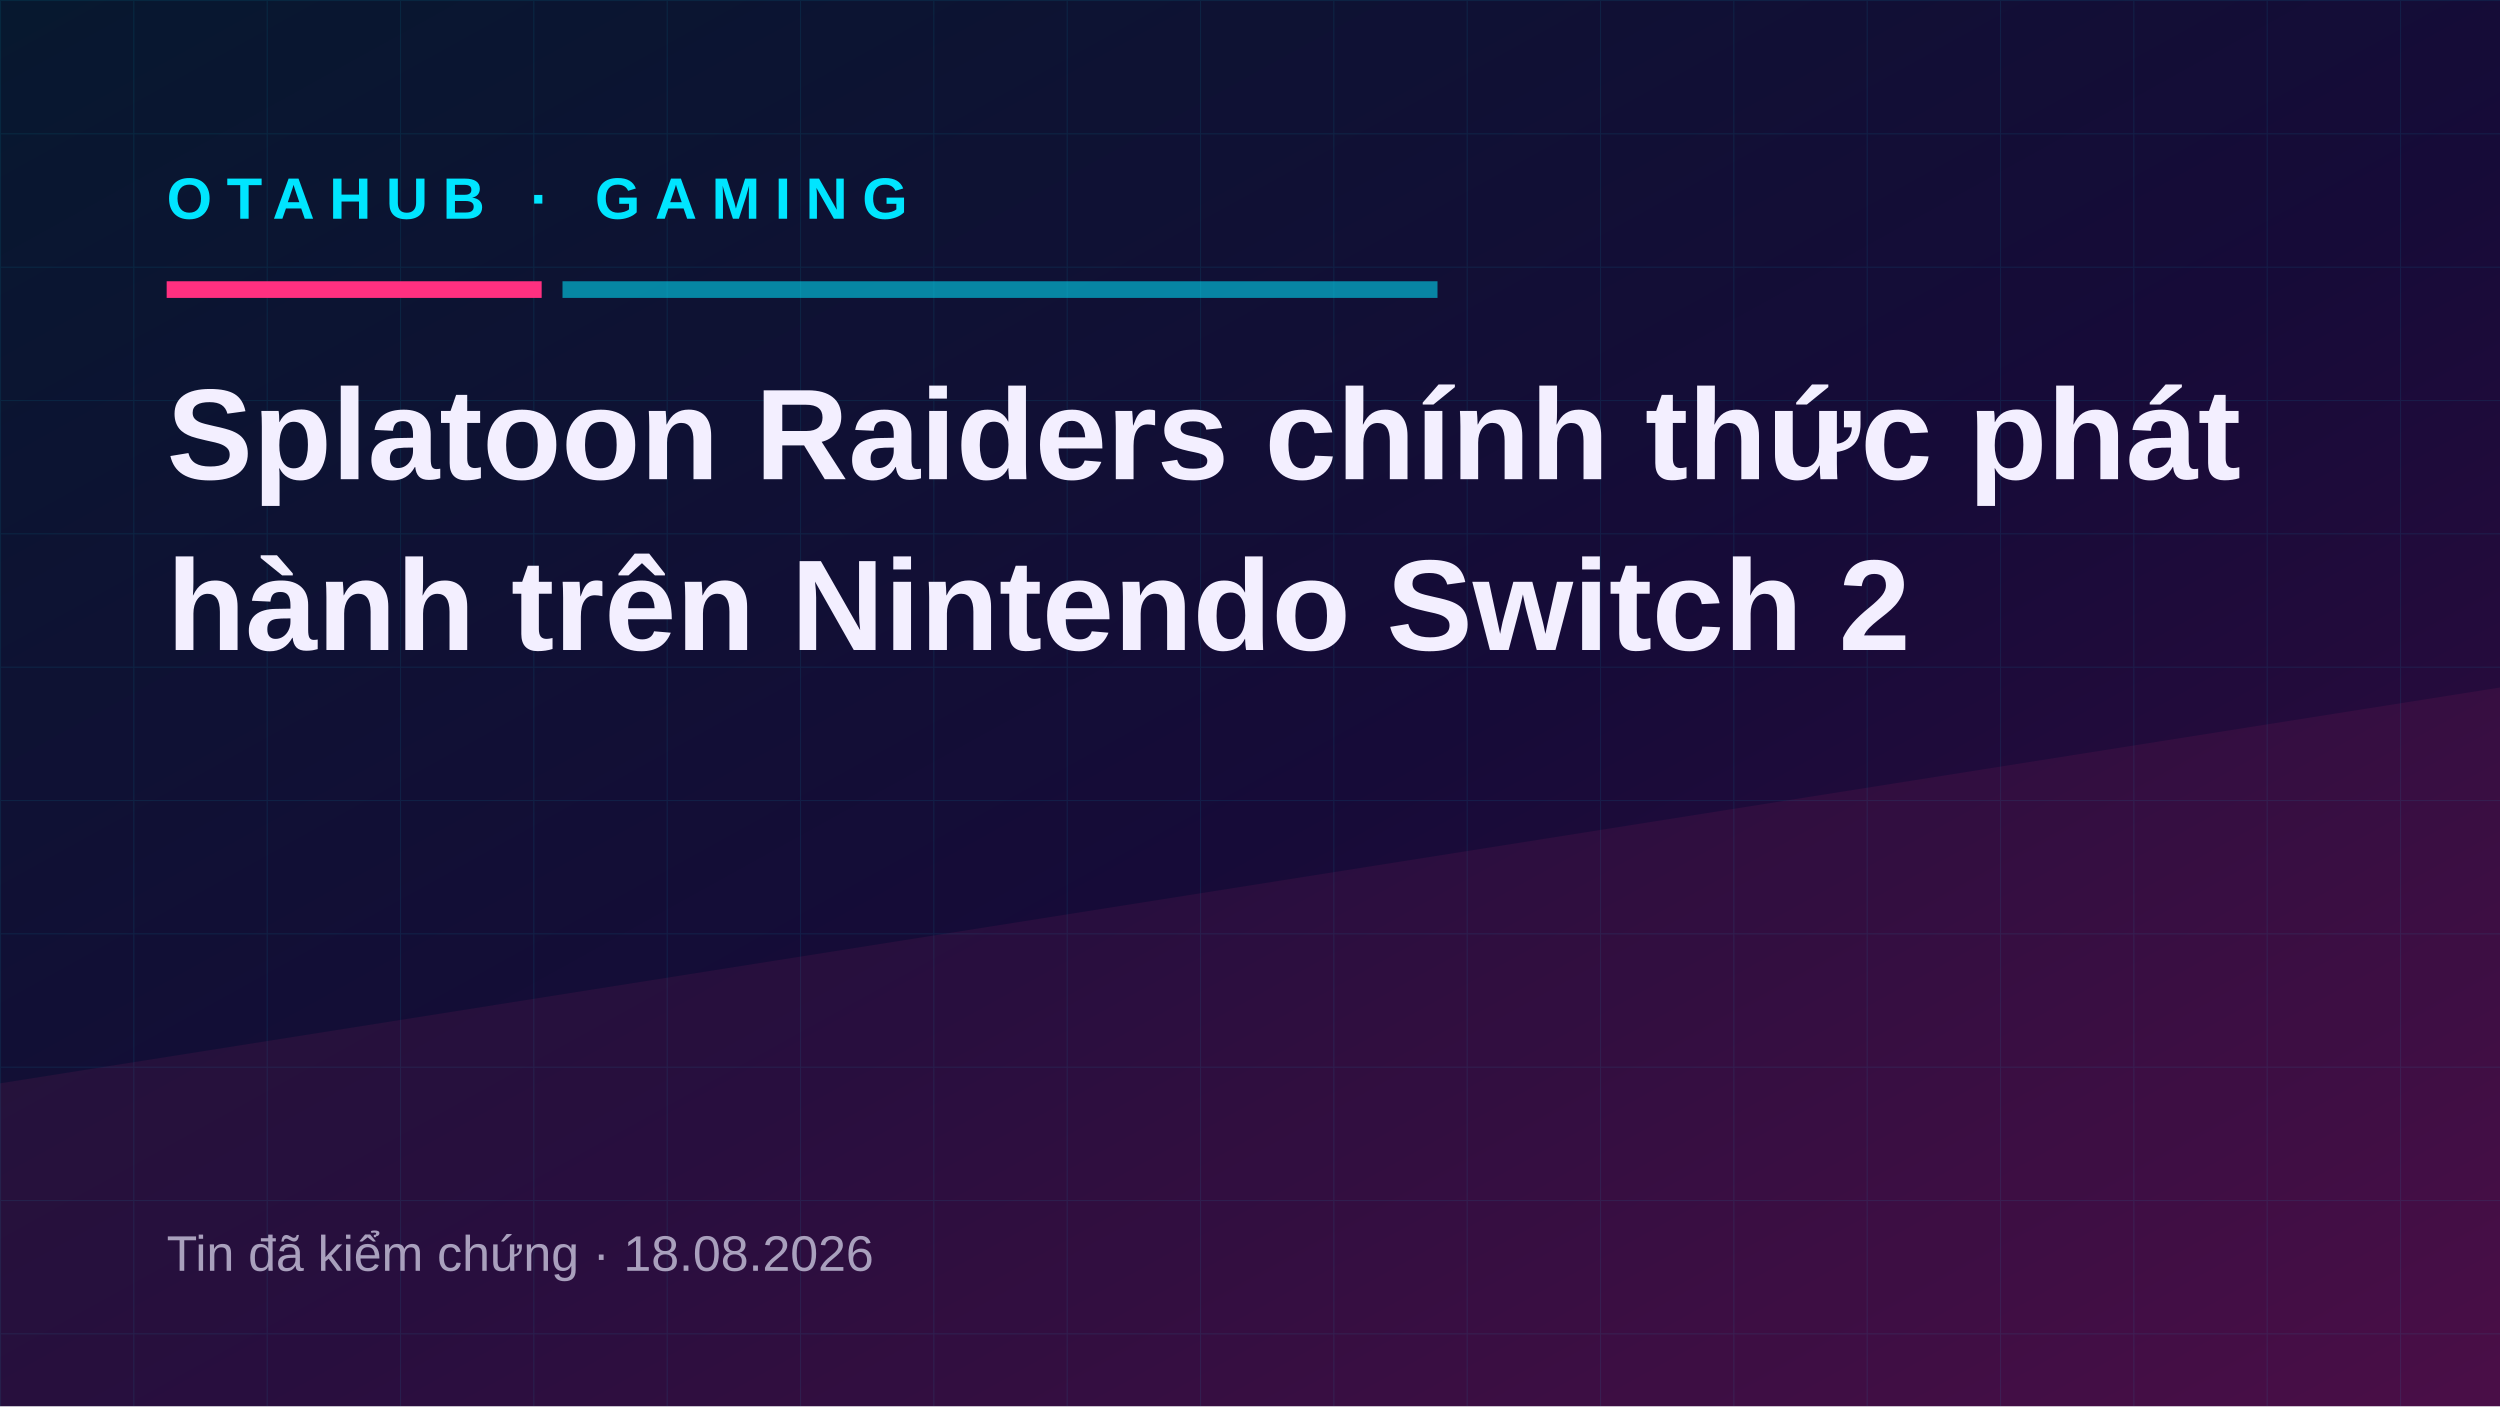
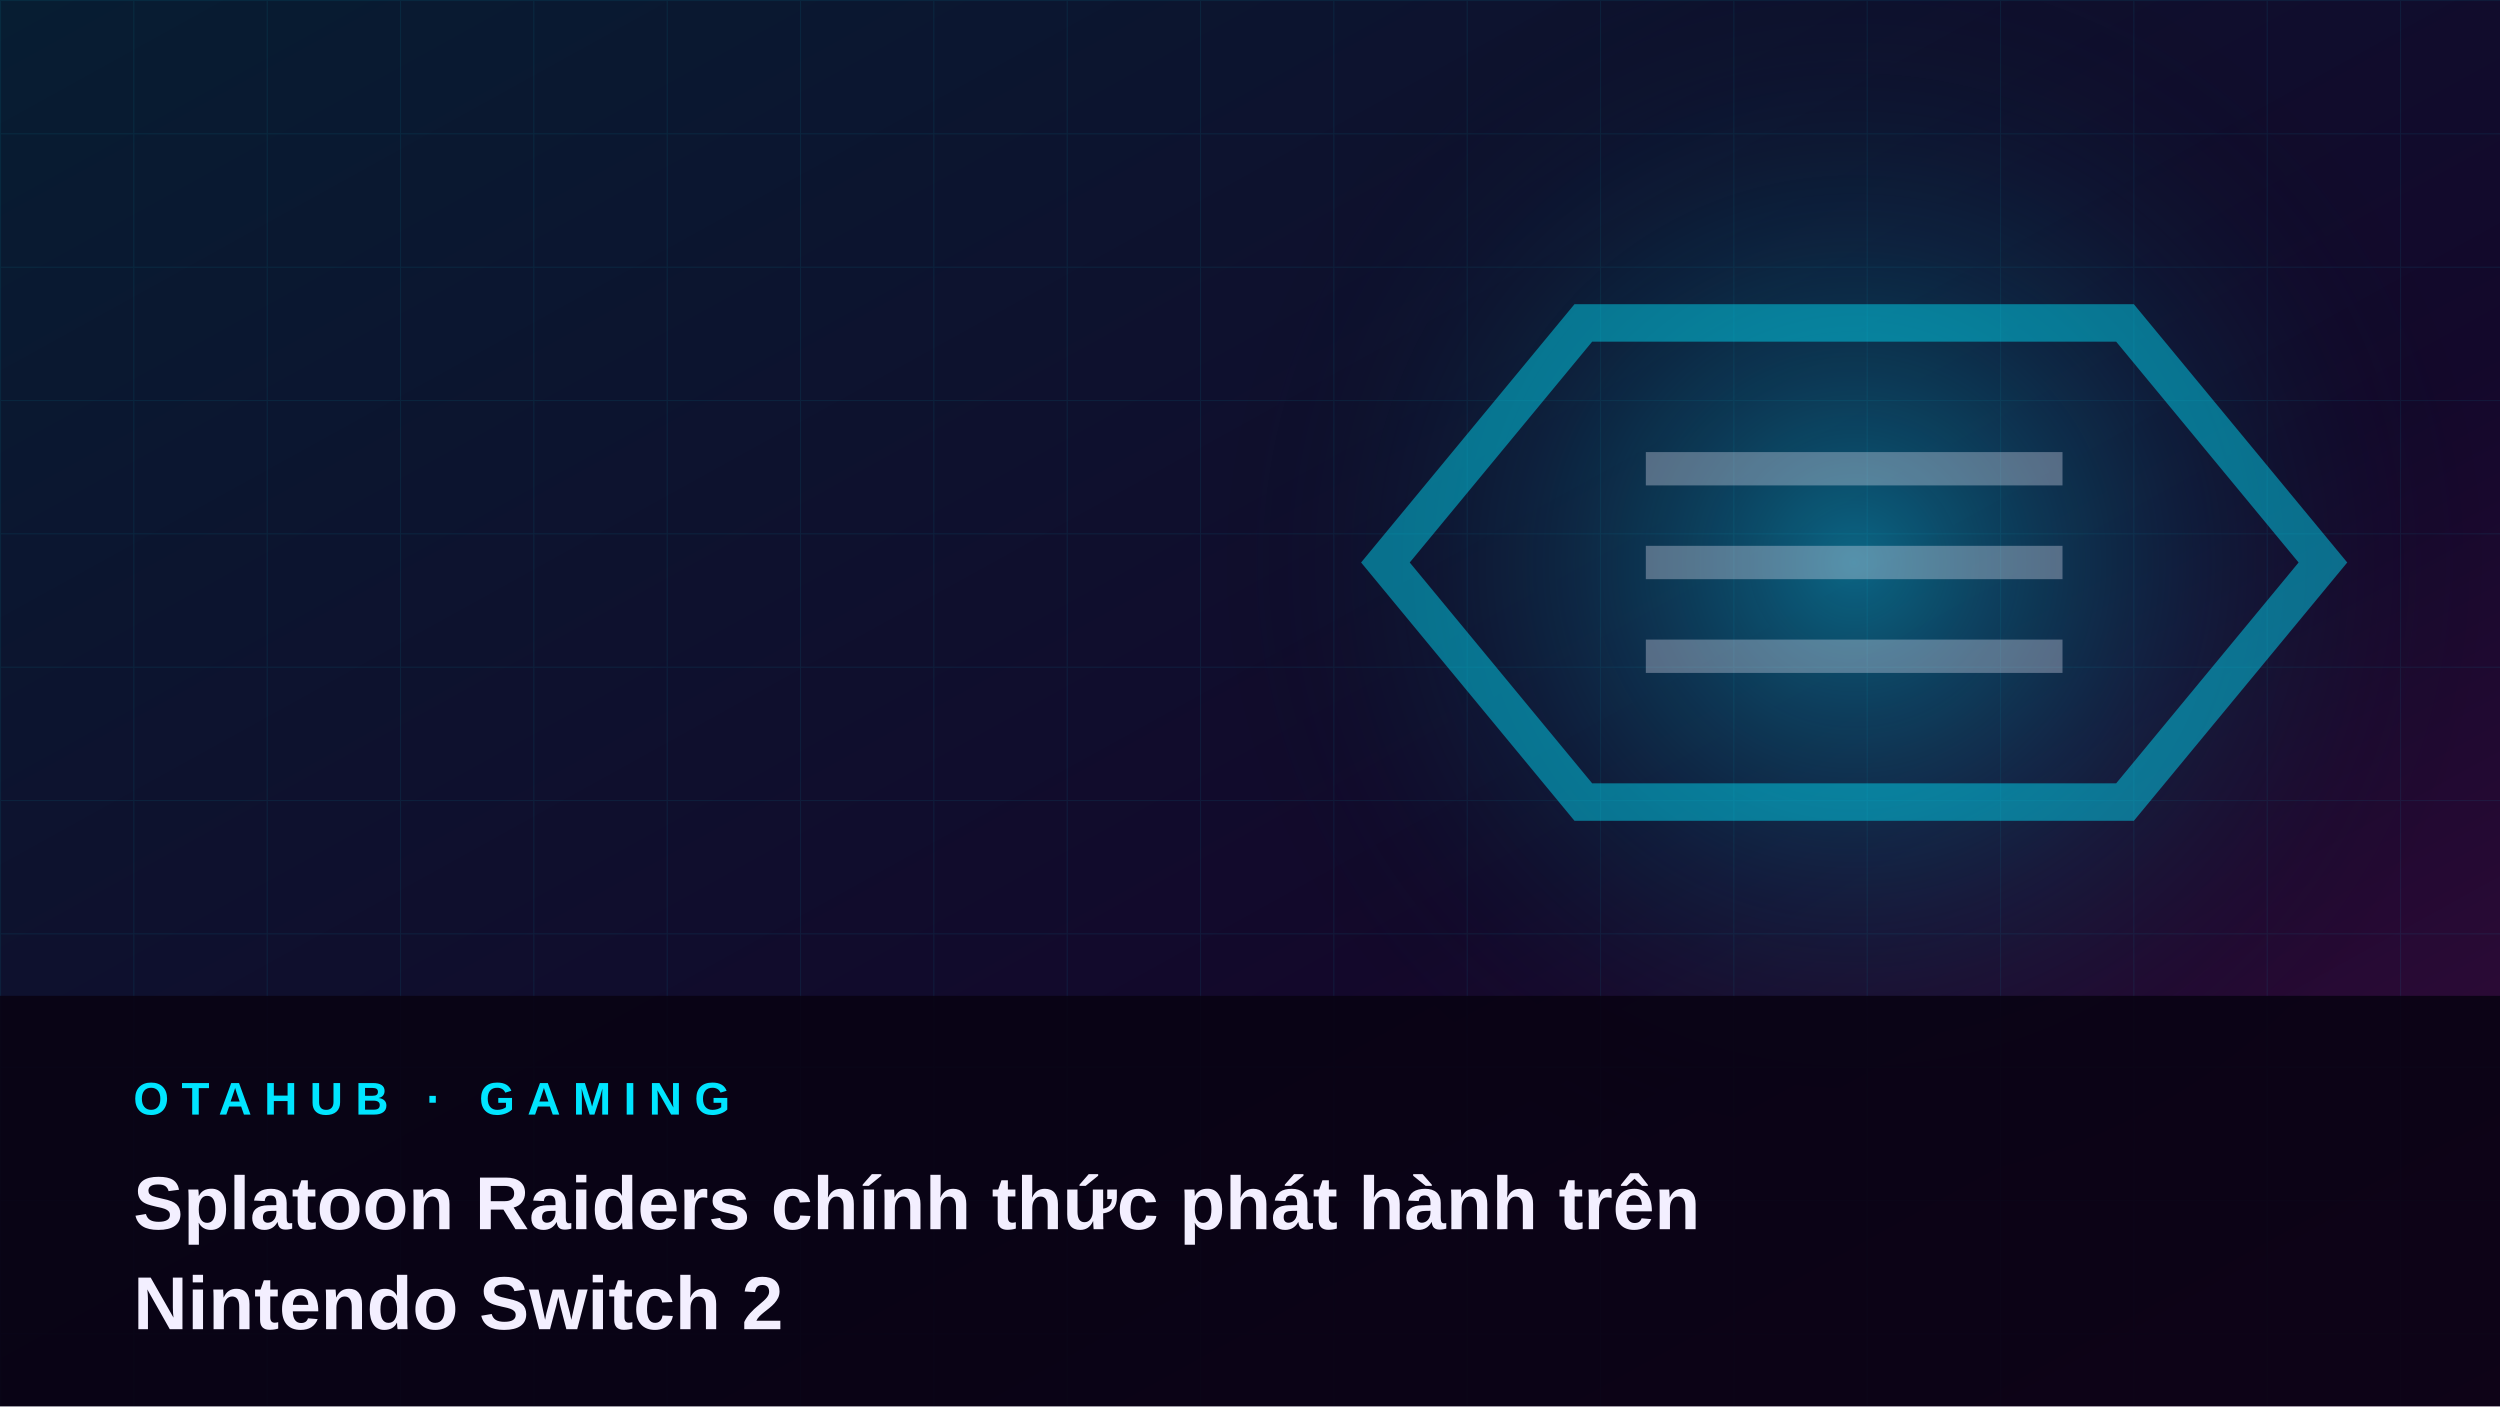
<svg xmlns="http://www.w3.org/2000/svg" width="1200" height="675" viewBox="0 0 1200 675">
  <defs>
    <linearGradient id="g" x2="1" y2="1">
-       <stop stop-color="#07182f" />
-       <stop offset=".55" stop-color="#160b38" />
-       <stop offset="1" stop-color="#3a0b42" />
+       <stop stop-color="#071d32" />
+       <stop offset=".62" stop-color="#13082b" />
+       <stop offset="1" stop-color="#390b3c" />
    </linearGradient>
+     <radialGradient id="r">
+       <stop stop-color="#00e5ff" stop-opacity=".42" />
+       <stop offset="1" stop-color="#000" stop-opacity="0" />
+     </radialGradient>
    <pattern id="p" width="64" height="64" patternUnits="userSpaceOnUse">
-       <path d="M64 0H0V64" fill="none" stroke="#00e5ff" stroke-opacity=".08" />
+       <path d="M64 0H0V64" fill="none" stroke="#00e5ff" stroke-opacity=".07" />
    </pattern>
  </defs>
  <rect width="1200" height="675" fill="url(#g)" />
  <rect width="1200" height="675" fill="url(#p)" />
-   <path d="M0 520L1200 330V675H0Z" fill="#ff3080" opacity=".08" />
-   <text x="80" y="105" fill="#00e5ff" font-family="Arial,sans-serif" font-size="28" font-weight="700" letter-spacing="7">OTAHUB · GAMING</text>
-   <text x="80" y="230" fill="#f3efff" font-family="Arial,sans-serif" font-size="62" font-weight="800">Splatoon Raiders chính thức phát</text>
-   <text x="80" y="312" fill="#f3efff" font-family="Arial,sans-serif" font-size="62" font-weight="800">hành trên Nintendo Switch 2</text>
-   <text x="80" y="610" fill="#a9a0bd" font-family="Arial,sans-serif" font-size="24">Tin đã kiểm chứng · 18.08.2026</text>
-   <rect x="80" y="135" width="180" height="8" fill="#ff3080" />
-   <rect x="270" y="135" width="420" height="8" fill="#00e5ff" opacity=".55" />
+   <circle cx="890" cy="270" r="310" fill="url(#r)" />
+   <path d="M760 155h260l95 115-95 115H760L665 270z" fill="none" stroke="#00e5ff" stroke-width="18" opacity=".45" />
+   <path d="M790 225h200M790 270h200M790 315h200" stroke="#f3efff" stroke-width="16" opacity=".32" />
+   <rect x="0" y="478" width="1200" height="197" fill="#080313" fill-opacity=".88" />
+   <text x="64" y="535" fill="#00e5ff" font-family="Arial,sans-serif" font-size="22" font-weight="700" letter-spacing="6">OTAHUB · GAMING</text>
+   <text x="64" y="590" fill="#f3efff" font-family="Arial,sans-serif" font-size="36" font-weight="800">Splatoon Raiders chính thức phát hành trên</text>
+   <text x="64" y="638" fill="#f3efff" font-family="Arial,sans-serif" font-size="36" font-weight="800">Nintendo Switch 2</text>
</svg>
